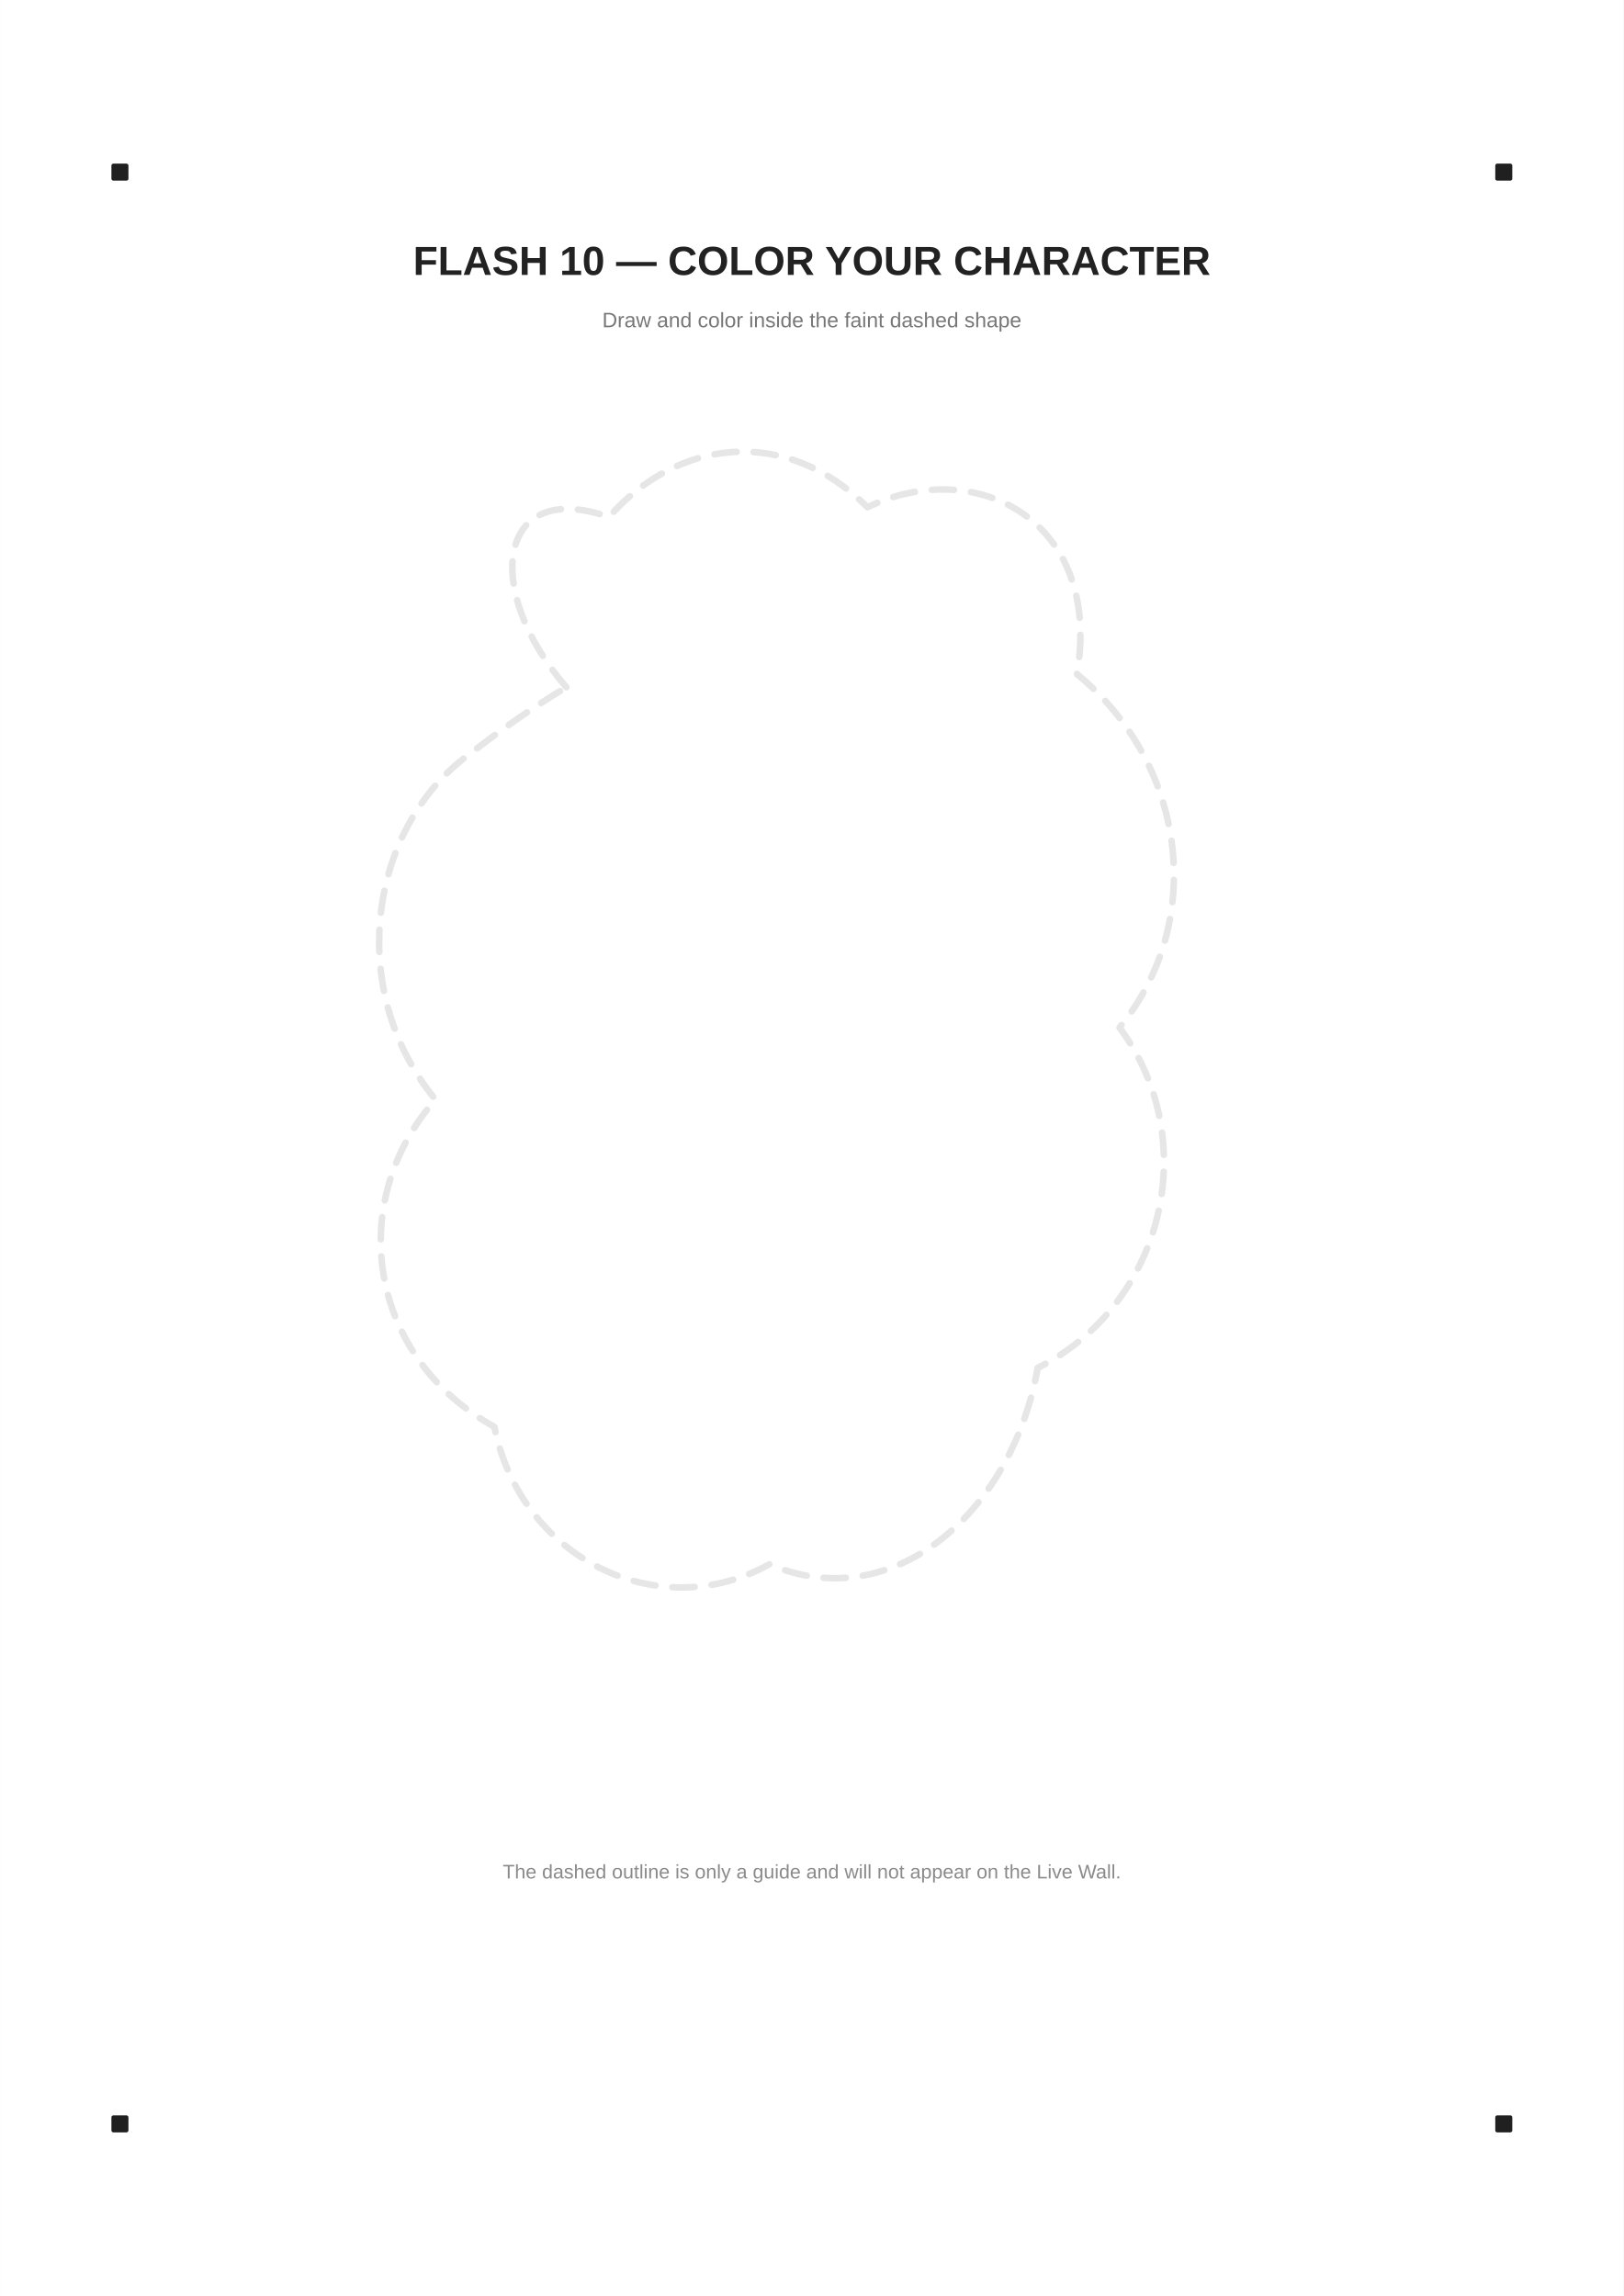
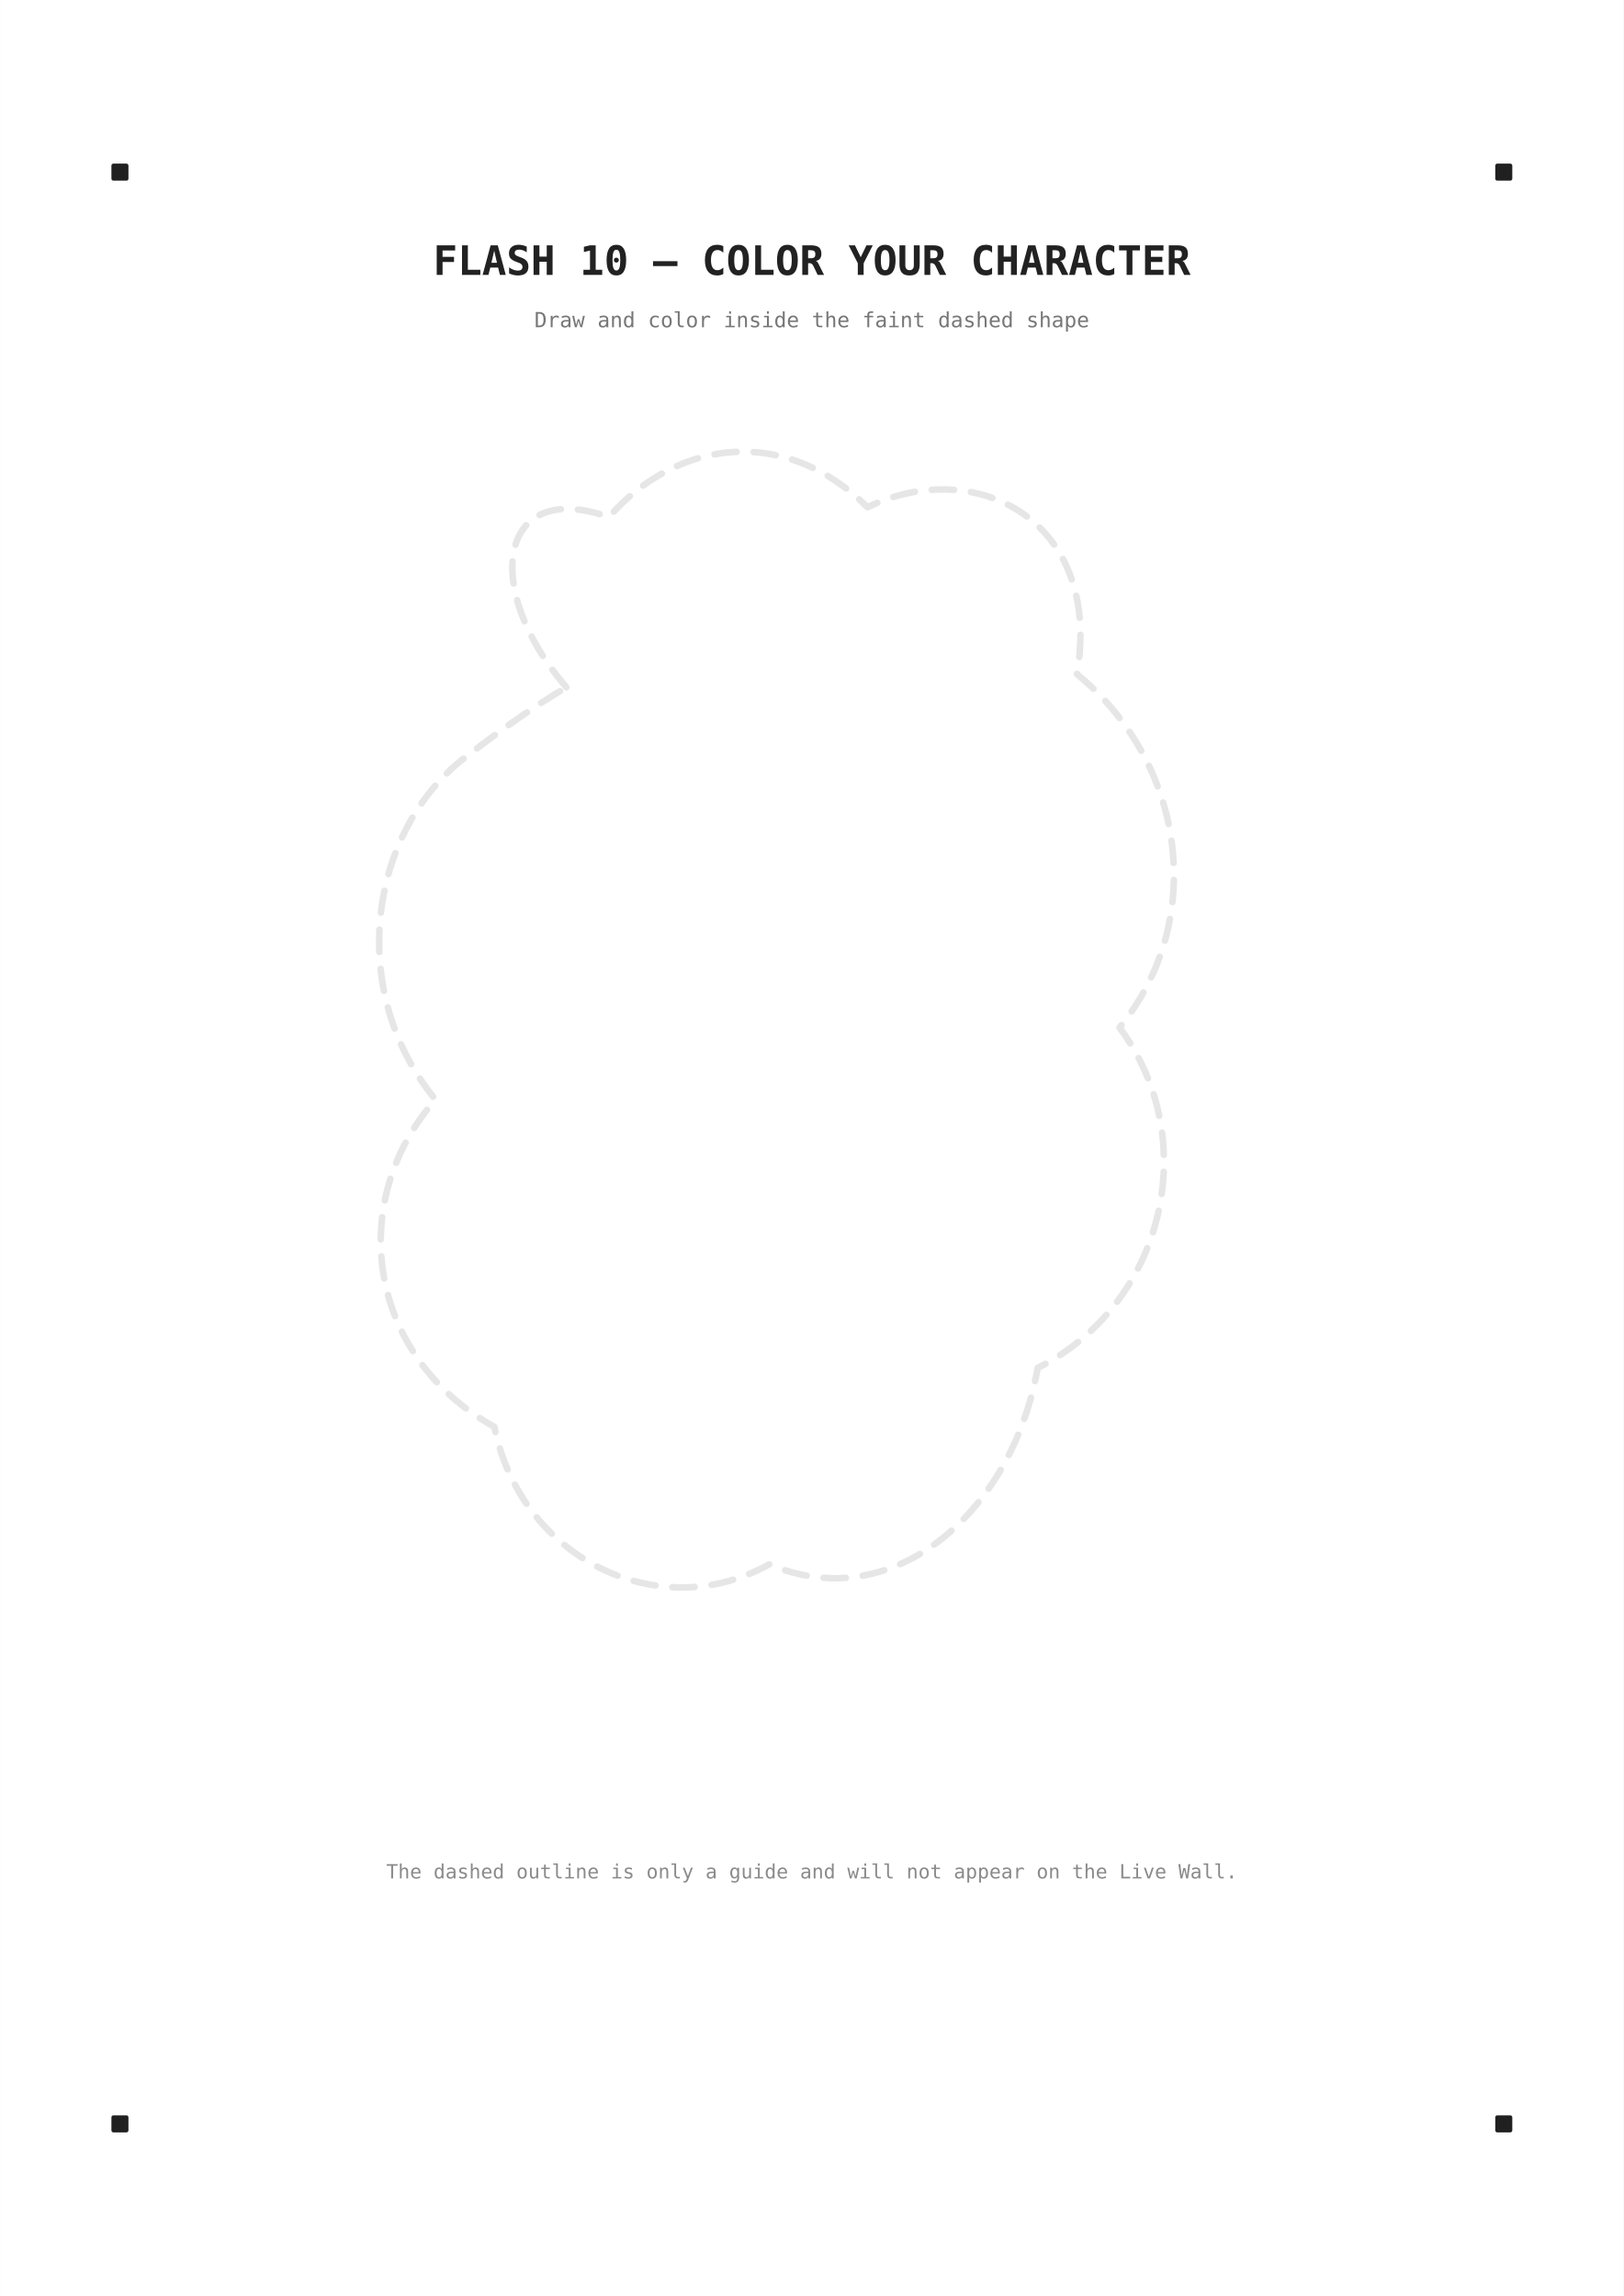
<svg xmlns="http://www.w3.org/2000/svg" viewBox="0 0 2480 3508" width="210mm" height="297mm">
  <rect width="2480" height="3508" fill="#ffffff" />
  <g id="registration-markers" fill="#202020">
    <rect x="170" y="250" width="26" height="26" rx="3" />
    <rect x="2284" y="250" width="26" height="26" rx="3" />
    <rect x="170" y="3232" width="26" height="26" rx="3" />
    <rect x="2284" y="3232" width="26" height="26" rx="3" />
  </g>
-   <text x="1240" y="420" text-anchor="middle" font-family="Arial, sans-serif" font-size="62" font-weight="700" fill="#222222">
+   <text x="1240" y="420" text-anchor="middle" font-family="HT Piet Mono, monospace" font-size="62" font-weight="700" fill="#222222">
    FLASH 10 — COLOR YOUR CHARACTER
  </text>
-   <text x="1240" y="500" text-anchor="middle" font-family="Arial, sans-serif" font-size="32" fill="#777777">
+   <text x="1240" y="500" text-anchor="middle" font-family="HT Piet Mono, monospace" font-size="32" font-weight="400" fill="#777777">
    Draw and color inside the faint dashed shape
  </text>
  <path id="frame-shape" d="M 865 1050        C 735 900 760 730 930 790        C 1035 670 1200 650 1325 775        C 1490 695 1685 795 1645 1030        C 1810 1165 1845 1405 1710 1570        C 1840 1745 1775 1995 1585 2090        C 1545 2315 1360 2470 1175 2390        C 1005 2485 795 2380 755 2180        C 565 2075 525 1840 665 1680        C 525 1510 565 1260 720 1150        C 765 1115 815 1080 865 1050 Z" fill="none" stroke="#b8b8b8" stroke-opacity="0.35" stroke-width="10" stroke-linecap="round" stroke-linejoin="round" stroke-dasharray="34 26" />
-   <text x="1240" y="2870" text-anchor="middle" font-family="Arial, sans-serif" font-size="30" fill="#8a8a8a">
+   <text x="1240" y="2870" text-anchor="middle" font-family="HT Piet Mono, monospace" font-size="30" font-weight="300" fill="#8a8a8a">
    The dashed outline is only a guide and will not appear on the Live Wall.
  </text>
</svg>
